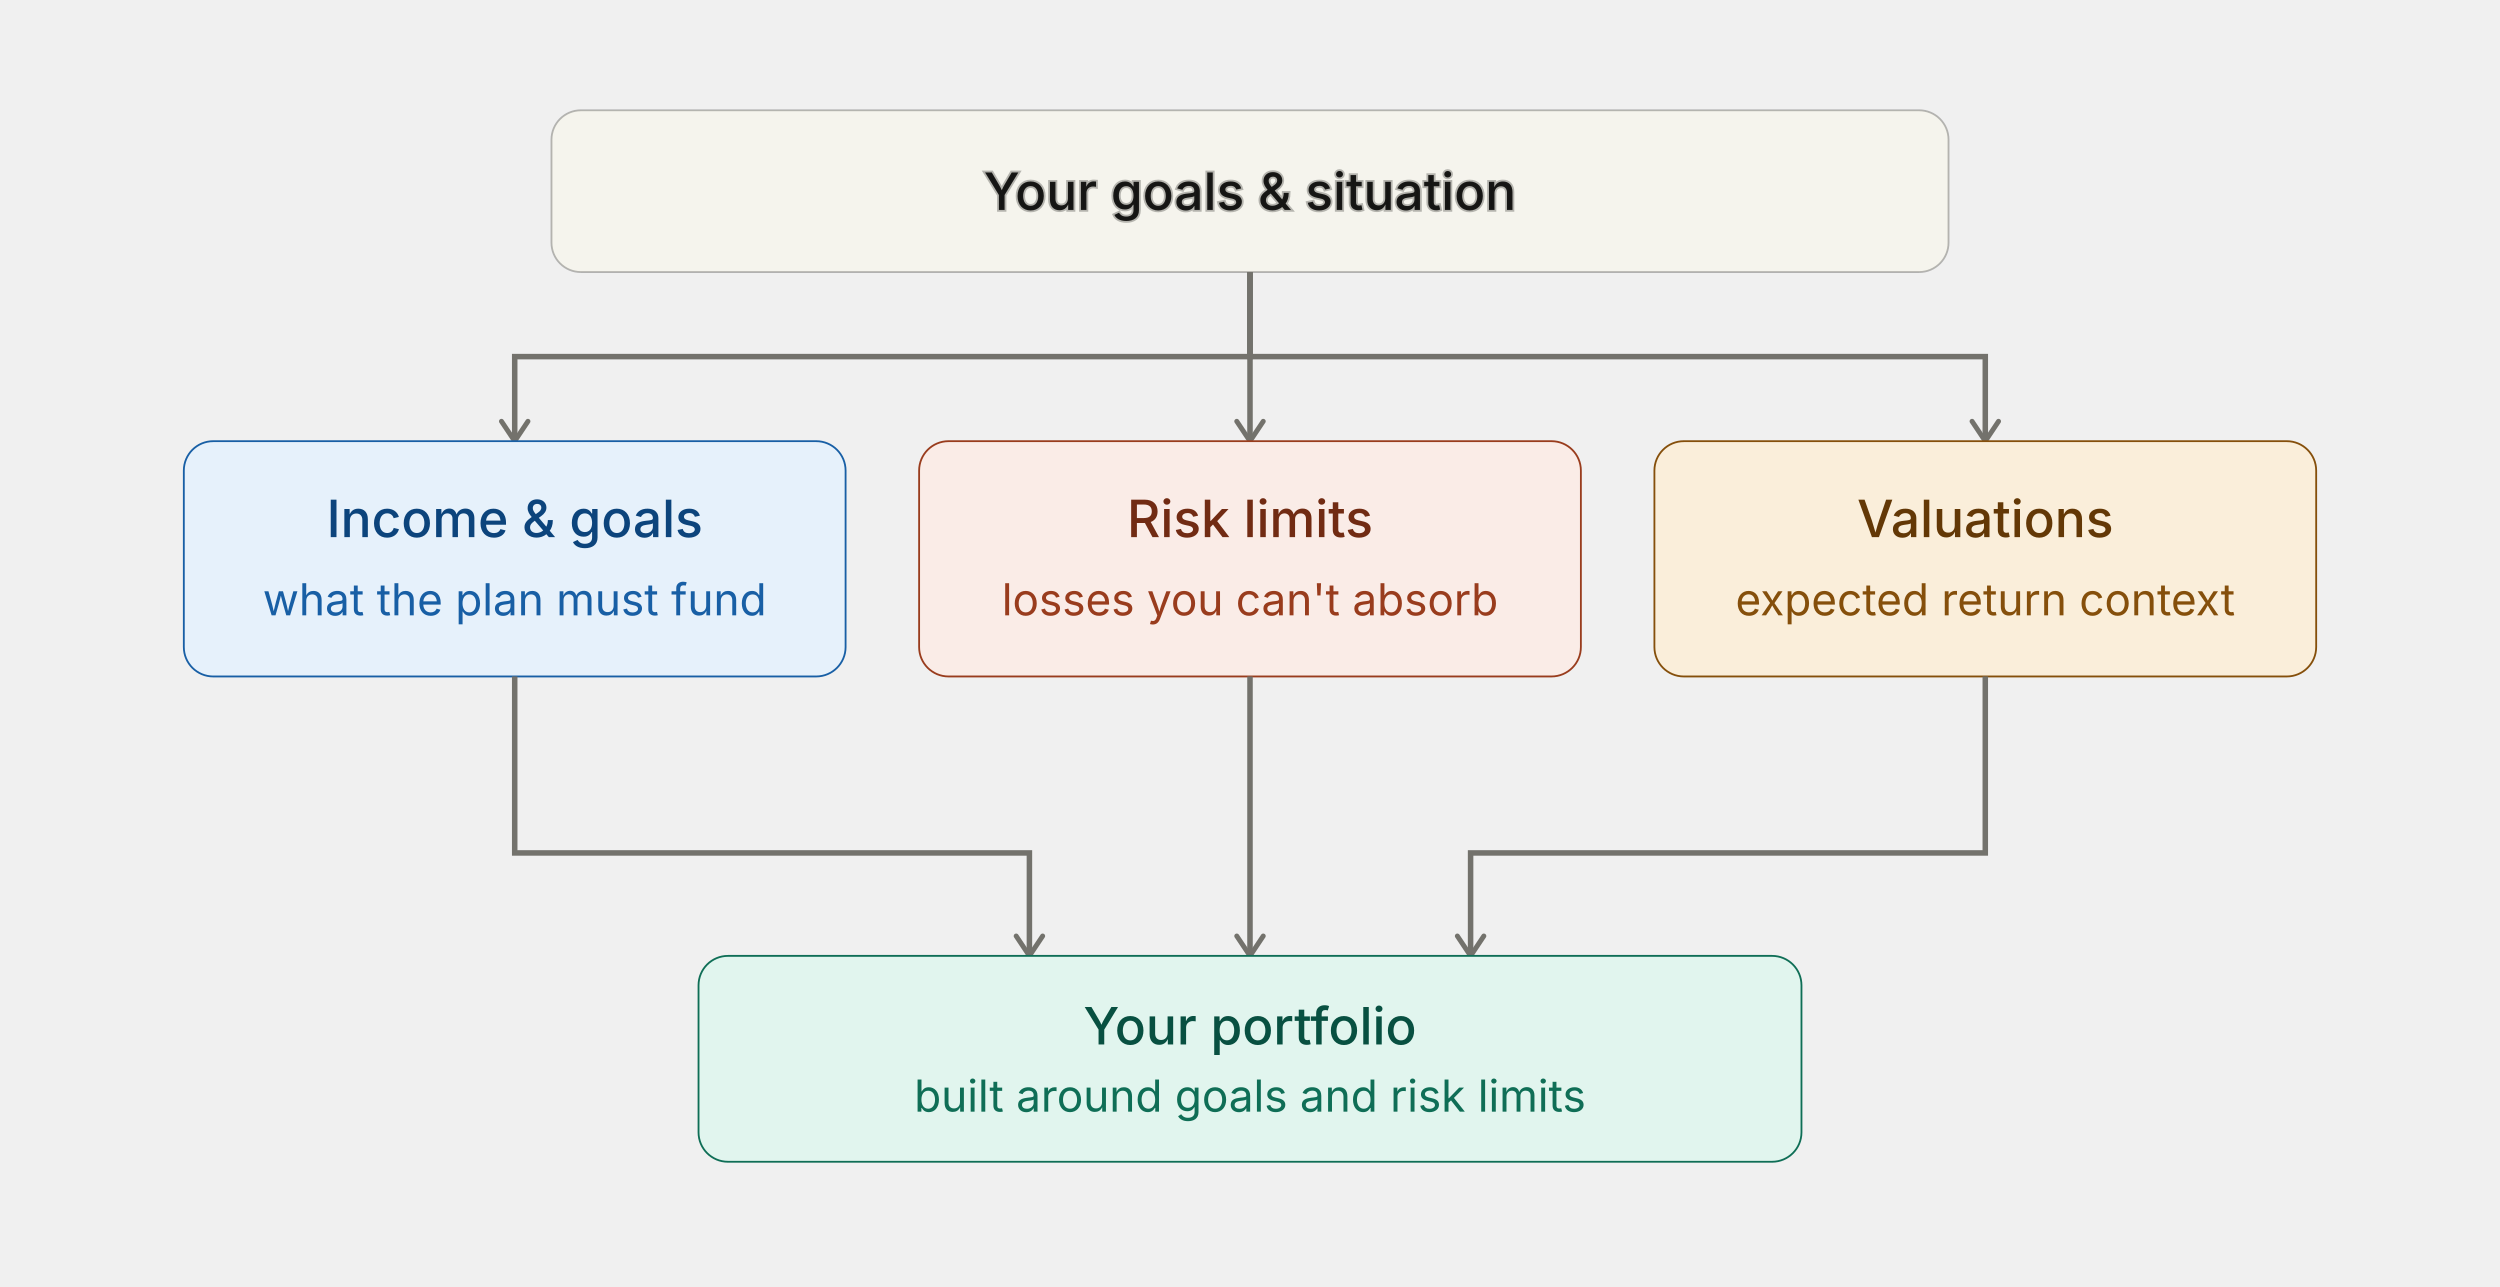
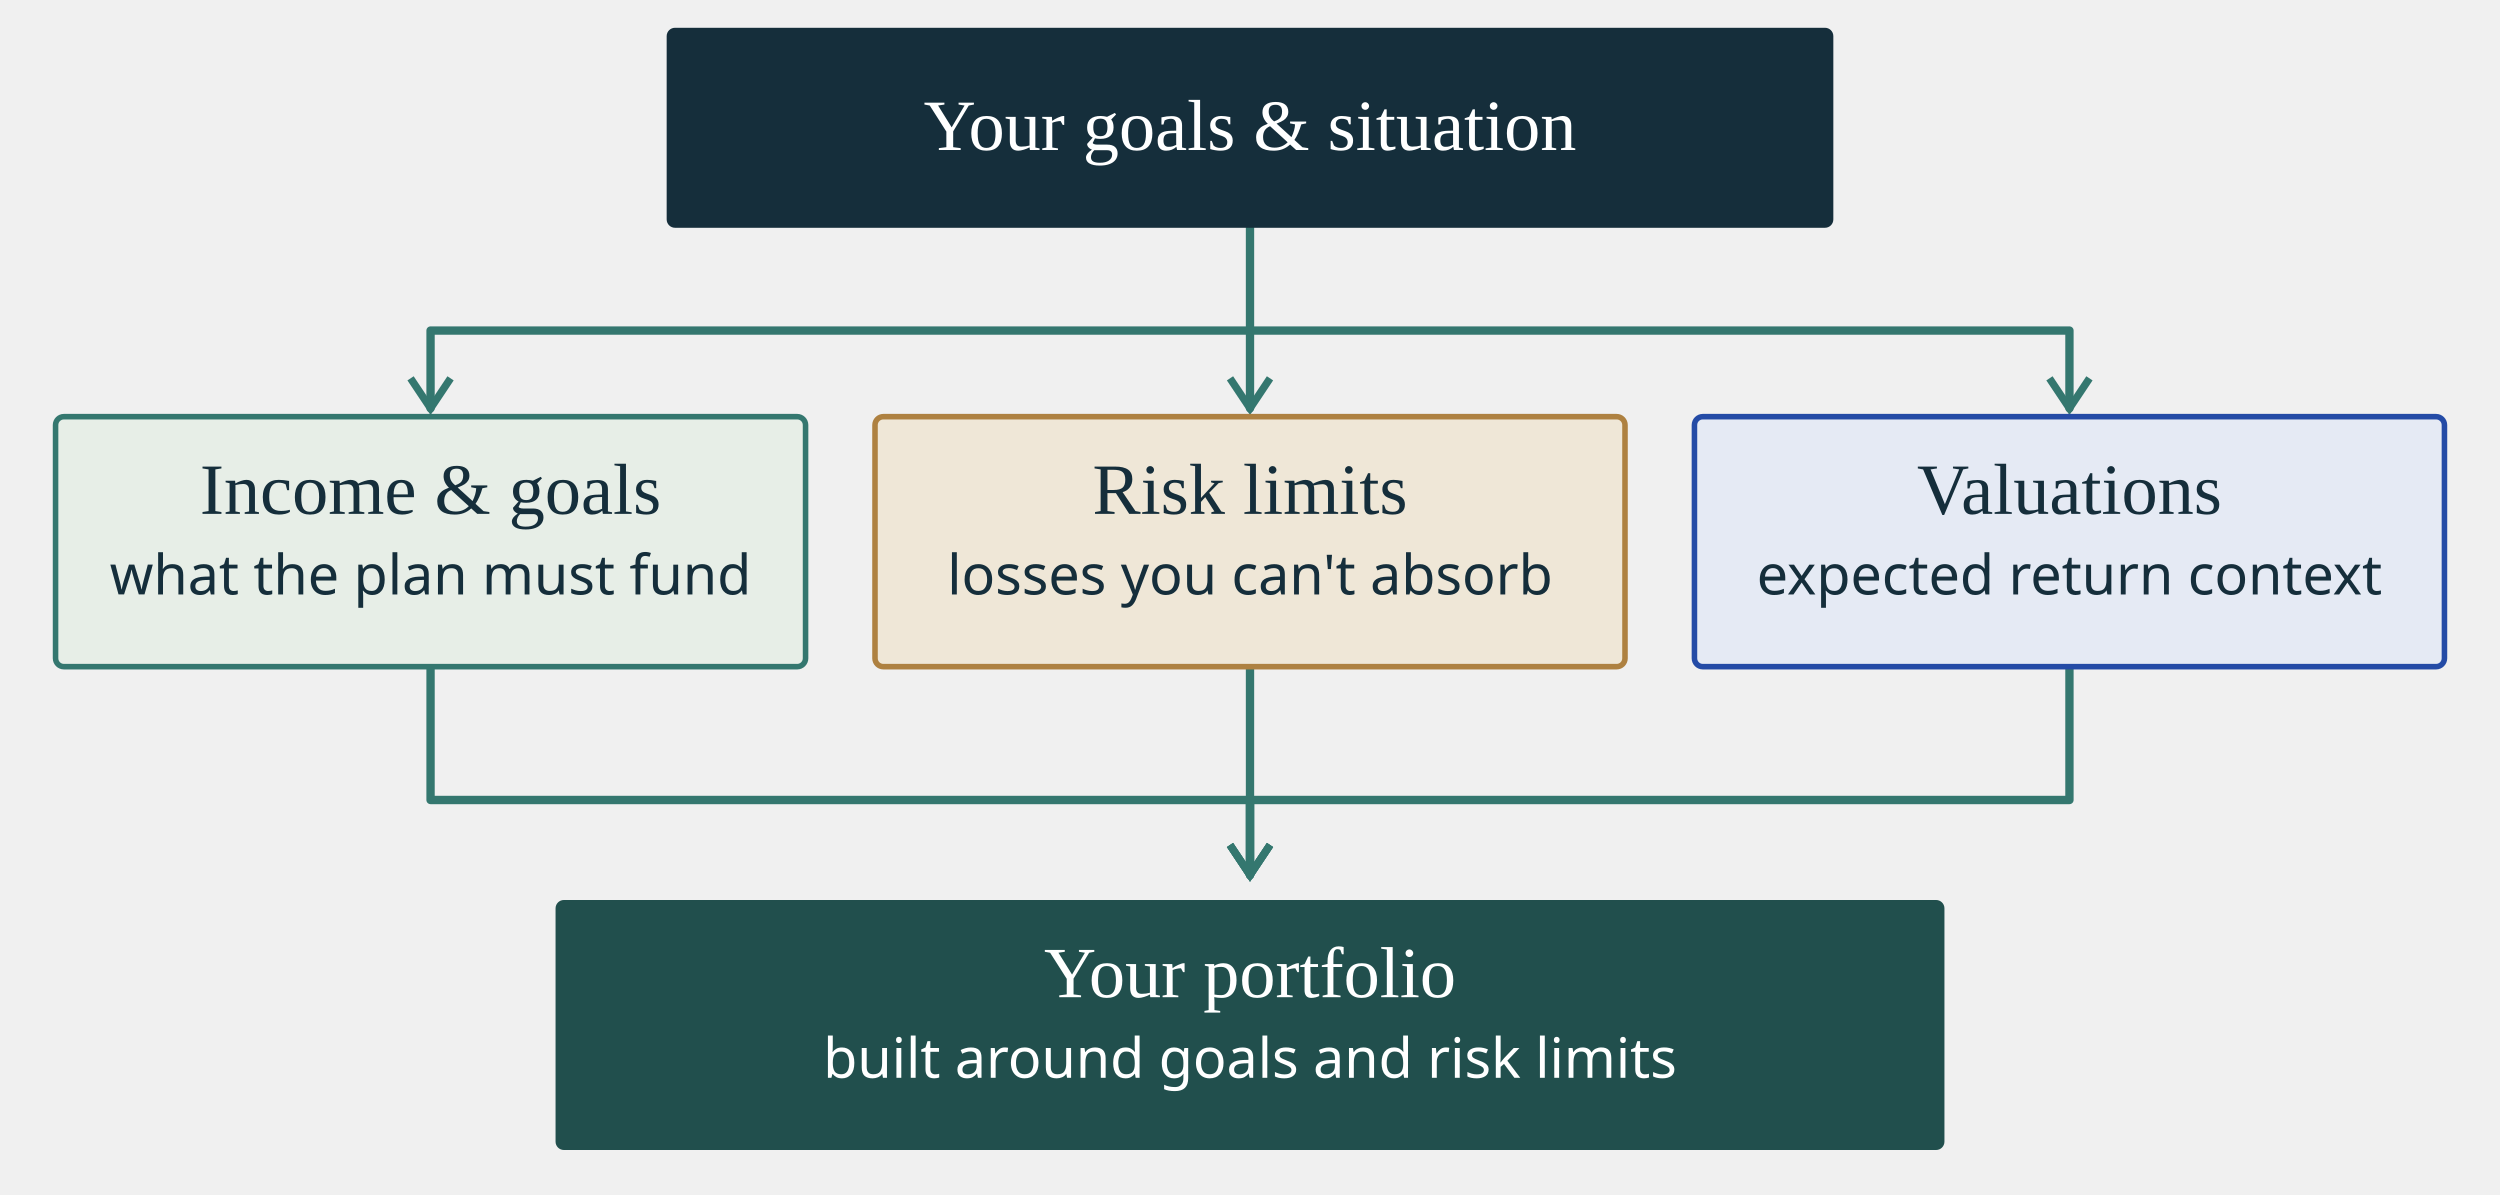
- <svg xmlns="http://www.w3.org/2000/svg" width="100%" viewBox="0 0 680 350" role="img" style="">
+ <svg xmlns="http://www.w3.org/2000/svg" width="900" height="430" viewBox="0 0 900 430" role="img">
  <defs>
    <marker id="arrow" viewBox="0 0 10 10" refX="8" refY="5" markerWidth="6" markerHeight="6" orient="auto-start-reverse">
-       <path d="M2 1L8 5L2 9" fill="none" stroke="context-stroke" stroke-width="1.5" stroke-linecap="round" stroke-linejoin="round" />
+       <path d="m2 1 6 4-6 4" fill="none" stroke="#34776f" stroke-width="1.5" />
    </marker>
  </defs>
-   <g style="fill:rgb(245, 244, 237);stroke:rgba(31, 30, 29, 0.3);color:rgb(0, 0, 0);stroke-width:1px;stroke-linecap:butt;stroke-linejoin:miter;opacity:1;font-family:&quot;Anthropic Sans&quot;, -apple-system, BlinkMacSystemFont, &quot;Segoe UI&quot;, sans-serif;font-size:18px;font-weight:400;text-anchor:start;dominant-baseline:auto">
-     <rect x="150" y="30" width="380" height="44" rx="8" stroke-width="0.5" style="fill:rgb(245, 244, 237);stroke:rgba(31, 30, 29, 0.3);color:rgb(0, 0, 0);stroke-width:0.5px;stroke-linecap:butt;stroke-linejoin:miter;opacity:1;font-family:&quot;Anthropic Sans&quot;, -apple-system, BlinkMacSystemFont, &quot;Segoe UI&quot;, sans-serif;font-size:18px;font-weight:400;text-anchor:start;dominant-baseline:auto" />
-     <text x="340" y="52" text-anchor="middle" dominant-baseline="central" style="fill:rgb(20, 20, 19);stroke:rgba(31, 30, 29, 0.3);color:rgb(0, 0, 0);stroke-width:1px;stroke-linecap:butt;stroke-linejoin:miter;opacity:1;font-family:&quot;Anthropic Sans&quot;, -apple-system, BlinkMacSystemFont, &quot;Segoe UI&quot;, sans-serif;font-size:14px;font-weight:500;text-anchor:middle;dominant-baseline:central">Your goals &amp; situation</text>
-   </g>
-   <path d="M340,74 L340,97 L140,97 L140,120" fill="none" marker-end="url(#arrow)" style="fill:none;stroke:rgb(115, 114, 108);color:rgb(0, 0, 0);stroke-width:1.5px;stroke-linecap:butt;stroke-linejoin:miter;opacity:1;font-family:&quot;Anthropic Sans&quot;, -apple-system, BlinkMacSystemFont, &quot;Segoe UI&quot;, sans-serif;font-size:18px;font-weight:400;text-anchor:start;dominant-baseline:auto" />
-   <path d="M340,74 L340,120" fill="none" marker-end="url(#arrow)" style="fill:none;stroke:rgb(115, 114, 108);color:rgb(0, 0, 0);stroke-width:1.5px;stroke-linecap:butt;stroke-linejoin:miter;opacity:1;font-family:&quot;Anthropic Sans&quot;, -apple-system, BlinkMacSystemFont, &quot;Segoe UI&quot;, sans-serif;font-size:18px;font-weight:400;text-anchor:start;dominant-baseline:auto" />
-   <path d="M340,74 L340,97 L540,97 L540,120" fill="none" marker-end="url(#arrow)" style="fill:none;stroke:rgb(115, 114, 108);color:rgb(0, 0, 0);stroke-width:1.5px;stroke-linecap:butt;stroke-linejoin:miter;opacity:1;font-family:&quot;Anthropic Sans&quot;, -apple-system, BlinkMacSystemFont, &quot;Segoe UI&quot;, sans-serif;font-size:18px;font-weight:400;text-anchor:start;dominant-baseline:auto" />
-   <g style="fill:rgb(0, 0, 0);stroke:none;color:rgb(0, 0, 0);stroke-width:1px;stroke-linecap:butt;stroke-linejoin:miter;opacity:1;font-family:&quot;Anthropic Sans&quot;, -apple-system, BlinkMacSystemFont, &quot;Segoe UI&quot;, sans-serif;font-size:18px;font-weight:400;text-anchor:start;dominant-baseline:auto">
-     <rect x="50" y="120" width="180" height="64" rx="8" stroke-width="0.5" style="fill:rgb(230, 241, 251);stroke:rgb(24, 95, 165);color:rgb(0, 0, 0);stroke-width:0.5px;stroke-linecap:butt;stroke-linejoin:miter;opacity:1;font-family:&quot;Anthropic Sans&quot;, -apple-system, BlinkMacSystemFont, &quot;Segoe UI&quot;, sans-serif;font-size:18px;font-weight:400;text-anchor:start;dominant-baseline:auto" />
-     <text x="140" y="141" text-anchor="middle" dominant-baseline="central" style="fill:rgb(12, 68, 124);stroke:none;color:rgb(0, 0, 0);stroke-width:1px;stroke-linecap:butt;stroke-linejoin:miter;opacity:1;font-family:&quot;Anthropic Sans&quot;, -apple-system, BlinkMacSystemFont, &quot;Segoe UI&quot;, sans-serif;font-size:14px;font-weight:500;text-anchor:middle;dominant-baseline:central">Income &amp; goals</text>
-     <text x="140" y="163" text-anchor="middle" dominant-baseline="central" style="fill:rgb(24, 95, 165);stroke:none;color:rgb(0, 0, 0);stroke-width:1px;stroke-linecap:butt;stroke-linejoin:miter;opacity:1;font-family:&quot;Anthropic Sans&quot;, -apple-system, BlinkMacSystemFont, &quot;Segoe UI&quot;, sans-serif;font-size:12px;font-weight:400;text-anchor:middle;dominant-baseline:central">what the plan must fund</text>
-   </g>
-   <g style="fill:rgb(0, 0, 0);stroke:none;color:rgb(0, 0, 0);stroke-width:1px;stroke-linecap:butt;stroke-linejoin:miter;opacity:1;font-family:&quot;Anthropic Sans&quot;, -apple-system, BlinkMacSystemFont, &quot;Segoe UI&quot;, sans-serif;font-size:18px;font-weight:400;text-anchor:start;dominant-baseline:auto">
-     <rect x="250" y="120" width="180" height="64" rx="8" stroke-width="0.5" style="fill:rgb(250, 236, 231);stroke:rgb(153, 60, 29);color:rgb(0, 0, 0);stroke-width:0.5px;stroke-linecap:butt;stroke-linejoin:miter;opacity:1;font-family:&quot;Anthropic Sans&quot;, -apple-system, BlinkMacSystemFont, &quot;Segoe UI&quot;, sans-serif;font-size:18px;font-weight:400;text-anchor:start;dominant-baseline:auto" />
-     <text x="340" y="141" text-anchor="middle" dominant-baseline="central" style="fill:rgb(113, 43, 19);stroke:none;color:rgb(0, 0, 0);stroke-width:1px;stroke-linecap:butt;stroke-linejoin:miter;opacity:1;font-family:&quot;Anthropic Sans&quot;, -apple-system, BlinkMacSystemFont, &quot;Segoe UI&quot;, sans-serif;font-size:14px;font-weight:500;text-anchor:middle;dominant-baseline:central">Risk limits</text>
-     <text x="340" y="163" text-anchor="middle" dominant-baseline="central" style="fill:rgb(153, 60, 29);stroke:none;color:rgb(0, 0, 0);stroke-width:1px;stroke-linecap:butt;stroke-linejoin:miter;opacity:1;font-family:&quot;Anthropic Sans&quot;, -apple-system, BlinkMacSystemFont, &quot;Segoe UI&quot;, sans-serif;font-size:12px;font-weight:400;text-anchor:middle;dominant-baseline:central">losses you can't absorb</text>
-   </g>
-   <g style="fill:rgb(0, 0, 0);stroke:none;color:rgb(0, 0, 0);stroke-width:1px;stroke-linecap:butt;stroke-linejoin:miter;opacity:1;font-family:&quot;Anthropic Sans&quot;, -apple-system, BlinkMacSystemFont, &quot;Segoe UI&quot;, sans-serif;font-size:18px;font-weight:400;text-anchor:start;dominant-baseline:auto">
-     <rect x="450" y="120" width="180" height="64" rx="8" stroke-width="0.5" style="fill:rgb(250, 238, 218);stroke:rgb(133, 79, 11);color:rgb(0, 0, 0);stroke-width:0.5px;stroke-linecap:butt;stroke-linejoin:miter;opacity:1;font-family:&quot;Anthropic Sans&quot;, -apple-system, BlinkMacSystemFont, &quot;Segoe UI&quot;, sans-serif;font-size:18px;font-weight:400;text-anchor:start;dominant-baseline:auto" />
-     <text x="540" y="141" text-anchor="middle" dominant-baseline="central" style="fill:rgb(99, 56, 6);stroke:none;color:rgb(0, 0, 0);stroke-width:1px;stroke-linecap:butt;stroke-linejoin:miter;opacity:1;font-family:&quot;Anthropic Sans&quot;, -apple-system, BlinkMacSystemFont, &quot;Segoe UI&quot;, sans-serif;font-size:14px;font-weight:500;text-anchor:middle;dominant-baseline:central">Valuations</text>
-     <text x="540" y="163" text-anchor="middle" dominant-baseline="central" style="fill:rgb(133, 79, 11);stroke:none;color:rgb(0, 0, 0);stroke-width:1px;stroke-linecap:butt;stroke-linejoin:miter;opacity:1;font-family:&quot;Anthropic Sans&quot;, -apple-system, BlinkMacSystemFont, &quot;Segoe UI&quot;, sans-serif;font-size:12px;font-weight:400;text-anchor:middle;dominant-baseline:central">expected return context</text>
-   </g>
-   <path d="M140,184 L140,232 L280,232 L280,260" fill="none" marker-end="url(#arrow)" style="fill:none;stroke:rgb(115, 114, 108);color:rgb(0, 0, 0);stroke-width:1.5px;stroke-linecap:butt;stroke-linejoin:miter;opacity:1;font-family:&quot;Anthropic Sans&quot;, -apple-system, BlinkMacSystemFont, &quot;Segoe UI&quot;, sans-serif;font-size:18px;font-weight:400;text-anchor:start;dominant-baseline:auto" />
-   <path d="M340,184 L340,260" fill="none" marker-end="url(#arrow)" style="fill:none;stroke:rgb(115, 114, 108);color:rgb(0, 0, 0);stroke-width:1.5px;stroke-linecap:butt;stroke-linejoin:miter;opacity:1;font-family:&quot;Anthropic Sans&quot;, -apple-system, BlinkMacSystemFont, &quot;Segoe UI&quot;, sans-serif;font-size:18px;font-weight:400;text-anchor:start;dominant-baseline:auto" />
-   <path d="M540,184 L540,232 L400,232 L400,260" fill="none" marker-end="url(#arrow)" style="fill:none;stroke:rgb(115, 114, 108);color:rgb(0, 0, 0);stroke-width:1.5px;stroke-linecap:butt;stroke-linejoin:miter;opacity:1;font-family:&quot;Anthropic Sans&quot;, -apple-system, BlinkMacSystemFont, &quot;Segoe UI&quot;, sans-serif;font-size:18px;font-weight:400;text-anchor:start;dominant-baseline:auto" />
-   <g style="fill:rgb(0, 0, 0);stroke:none;color:rgb(0, 0, 0);stroke-width:1px;stroke-linecap:butt;stroke-linejoin:miter;opacity:1;font-family:&quot;Anthropic Sans&quot;, -apple-system, BlinkMacSystemFont, &quot;Segoe UI&quot;, sans-serif;font-size:18px;font-weight:400;text-anchor:start;dominant-baseline:auto">
-     <rect x="190" y="260" width="300" height="56" rx="8" stroke-width="0.5" style="fill:rgb(225, 245, 238);stroke:rgb(15, 110, 86);color:rgb(0, 0, 0);stroke-width:0.5px;stroke-linecap:butt;stroke-linejoin:miter;opacity:1;font-family:&quot;Anthropic Sans&quot;, -apple-system, BlinkMacSystemFont, &quot;Segoe UI&quot;, sans-serif;font-size:18px;font-weight:400;text-anchor:start;dominant-baseline:auto" />
-     <text x="340" y="279" text-anchor="middle" dominant-baseline="central" style="fill:rgb(8, 80, 65);stroke:none;color:rgb(0, 0, 0);stroke-width:1px;stroke-linecap:butt;stroke-linejoin:miter;opacity:1;font-family:&quot;Anthropic Sans&quot;, -apple-system, BlinkMacSystemFont, &quot;Segoe UI&quot;, sans-serif;font-size:14px;font-weight:500;text-anchor:middle;dominant-baseline:central">Your portfolio</text>
-     <text x="340" y="298" text-anchor="middle" dominant-baseline="central" style="fill:rgb(15, 110, 86);stroke:none;color:rgb(0, 0, 0);stroke-width:1px;stroke-linecap:butt;stroke-linejoin:miter;opacity:1;font-family:&quot;Anthropic Sans&quot;, -apple-system, BlinkMacSystemFont, &quot;Segoe UI&quot;, sans-serif;font-size:12px;font-weight:400;text-anchor:middle;dominant-baseline:central">built around goals and risk limits</text>
-   </g>
+   <path d="M450 81V119H155V147" fill="none" stroke="#34776f" stroke-width="3" stroke-linecap="round" stroke-linejoin="round" marker-end="url(#arrow)" />
+   <path d="M450 119V147" fill="none" stroke="#34776f" stroke-width="3" stroke-linecap="round" stroke-linejoin="round" marker-end="url(#arrow)" />
+   <path d="M450 119H745V147" fill="none" stroke="#34776f" stroke-width="3" stroke-linecap="round" stroke-linejoin="round" marker-end="url(#arrow)" />
+   <path d="M155 240V288H450V315" fill="none" stroke="#34776f" stroke-width="3" stroke-linecap="round" stroke-linejoin="round" marker-end="url(#arrow)" />
+   <rect x="20" y="150" width="270" height="90" rx="3" fill="#e7eee7" stroke="#34776f" stroke-width="2" />
+   <text x="155.0" y="185" text-anchor="middle" font-family="Source Serif 4, Georgia, serif" font-size="26" fill="#152e3b">Income &amp; goals</text>
+   <text x="155.0" y="214" text-anchor="middle" font-family="Manrope, sans-serif" font-size="20" fill="#152e3b">what the plan must fund</text>
+   <path d="M450 240V288H450V315" fill="none" stroke="#34776f" stroke-width="3" stroke-linecap="round" stroke-linejoin="round" marker-end="url(#arrow)" />
+   <rect x="315" y="150" width="270" height="90" rx="3" fill="#efe7d7" stroke="#ae8141" stroke-width="2" />
+   <text x="450.0" y="185" text-anchor="middle" font-family="Source Serif 4, Georgia, serif" font-size="26" fill="#152e3b">Risk limits</text>
+   <text x="450.0" y="214" text-anchor="middle" font-family="Manrope, sans-serif" font-size="20" fill="#152e3b">losses you can't absorb</text>
+   <path d="M745 240V288H450V315" fill="none" stroke="#34776f" stroke-width="3" stroke-linecap="round" stroke-linejoin="round" marker-end="url(#arrow)" />
+   <rect x="610" y="150" width="270" height="90" rx="3" fill="#e5eaf4" stroke="#244ba6" stroke-width="2" />
+   <text x="745.0" y="185" text-anchor="middle" font-family="Source Serif 4, Georgia, serif" font-size="26" fill="#152e3b">Valuations</text>
+   <text x="745.0" y="214" text-anchor="middle" font-family="Manrope, sans-serif" font-size="20" fill="#152e3b">expected return context</text>
+   <rect x="240" y="10" width="420" height="72" rx="3" fill="#152e3b" />
+   <text x="450.0" y="54.0" text-anchor="middle" font-family="Source Serif 4, Georgia, serif" font-size="26" fill="#ffffff">Your goals &amp; situation</text>
+   <rect x="200" y="324" width="500" height="90" rx="3" fill="#214f4d" />
+   <text x="450.0" y="359" text-anchor="middle" font-family="Source Serif 4, Georgia, serif" font-size="26" fill="#ffffff">Your portfolio</text>
+   <text x="450.0" y="388" text-anchor="middle" font-family="Manrope, sans-serif" font-size="20" fill="#ffffff">built around goals and risk limits</text>
</svg>
